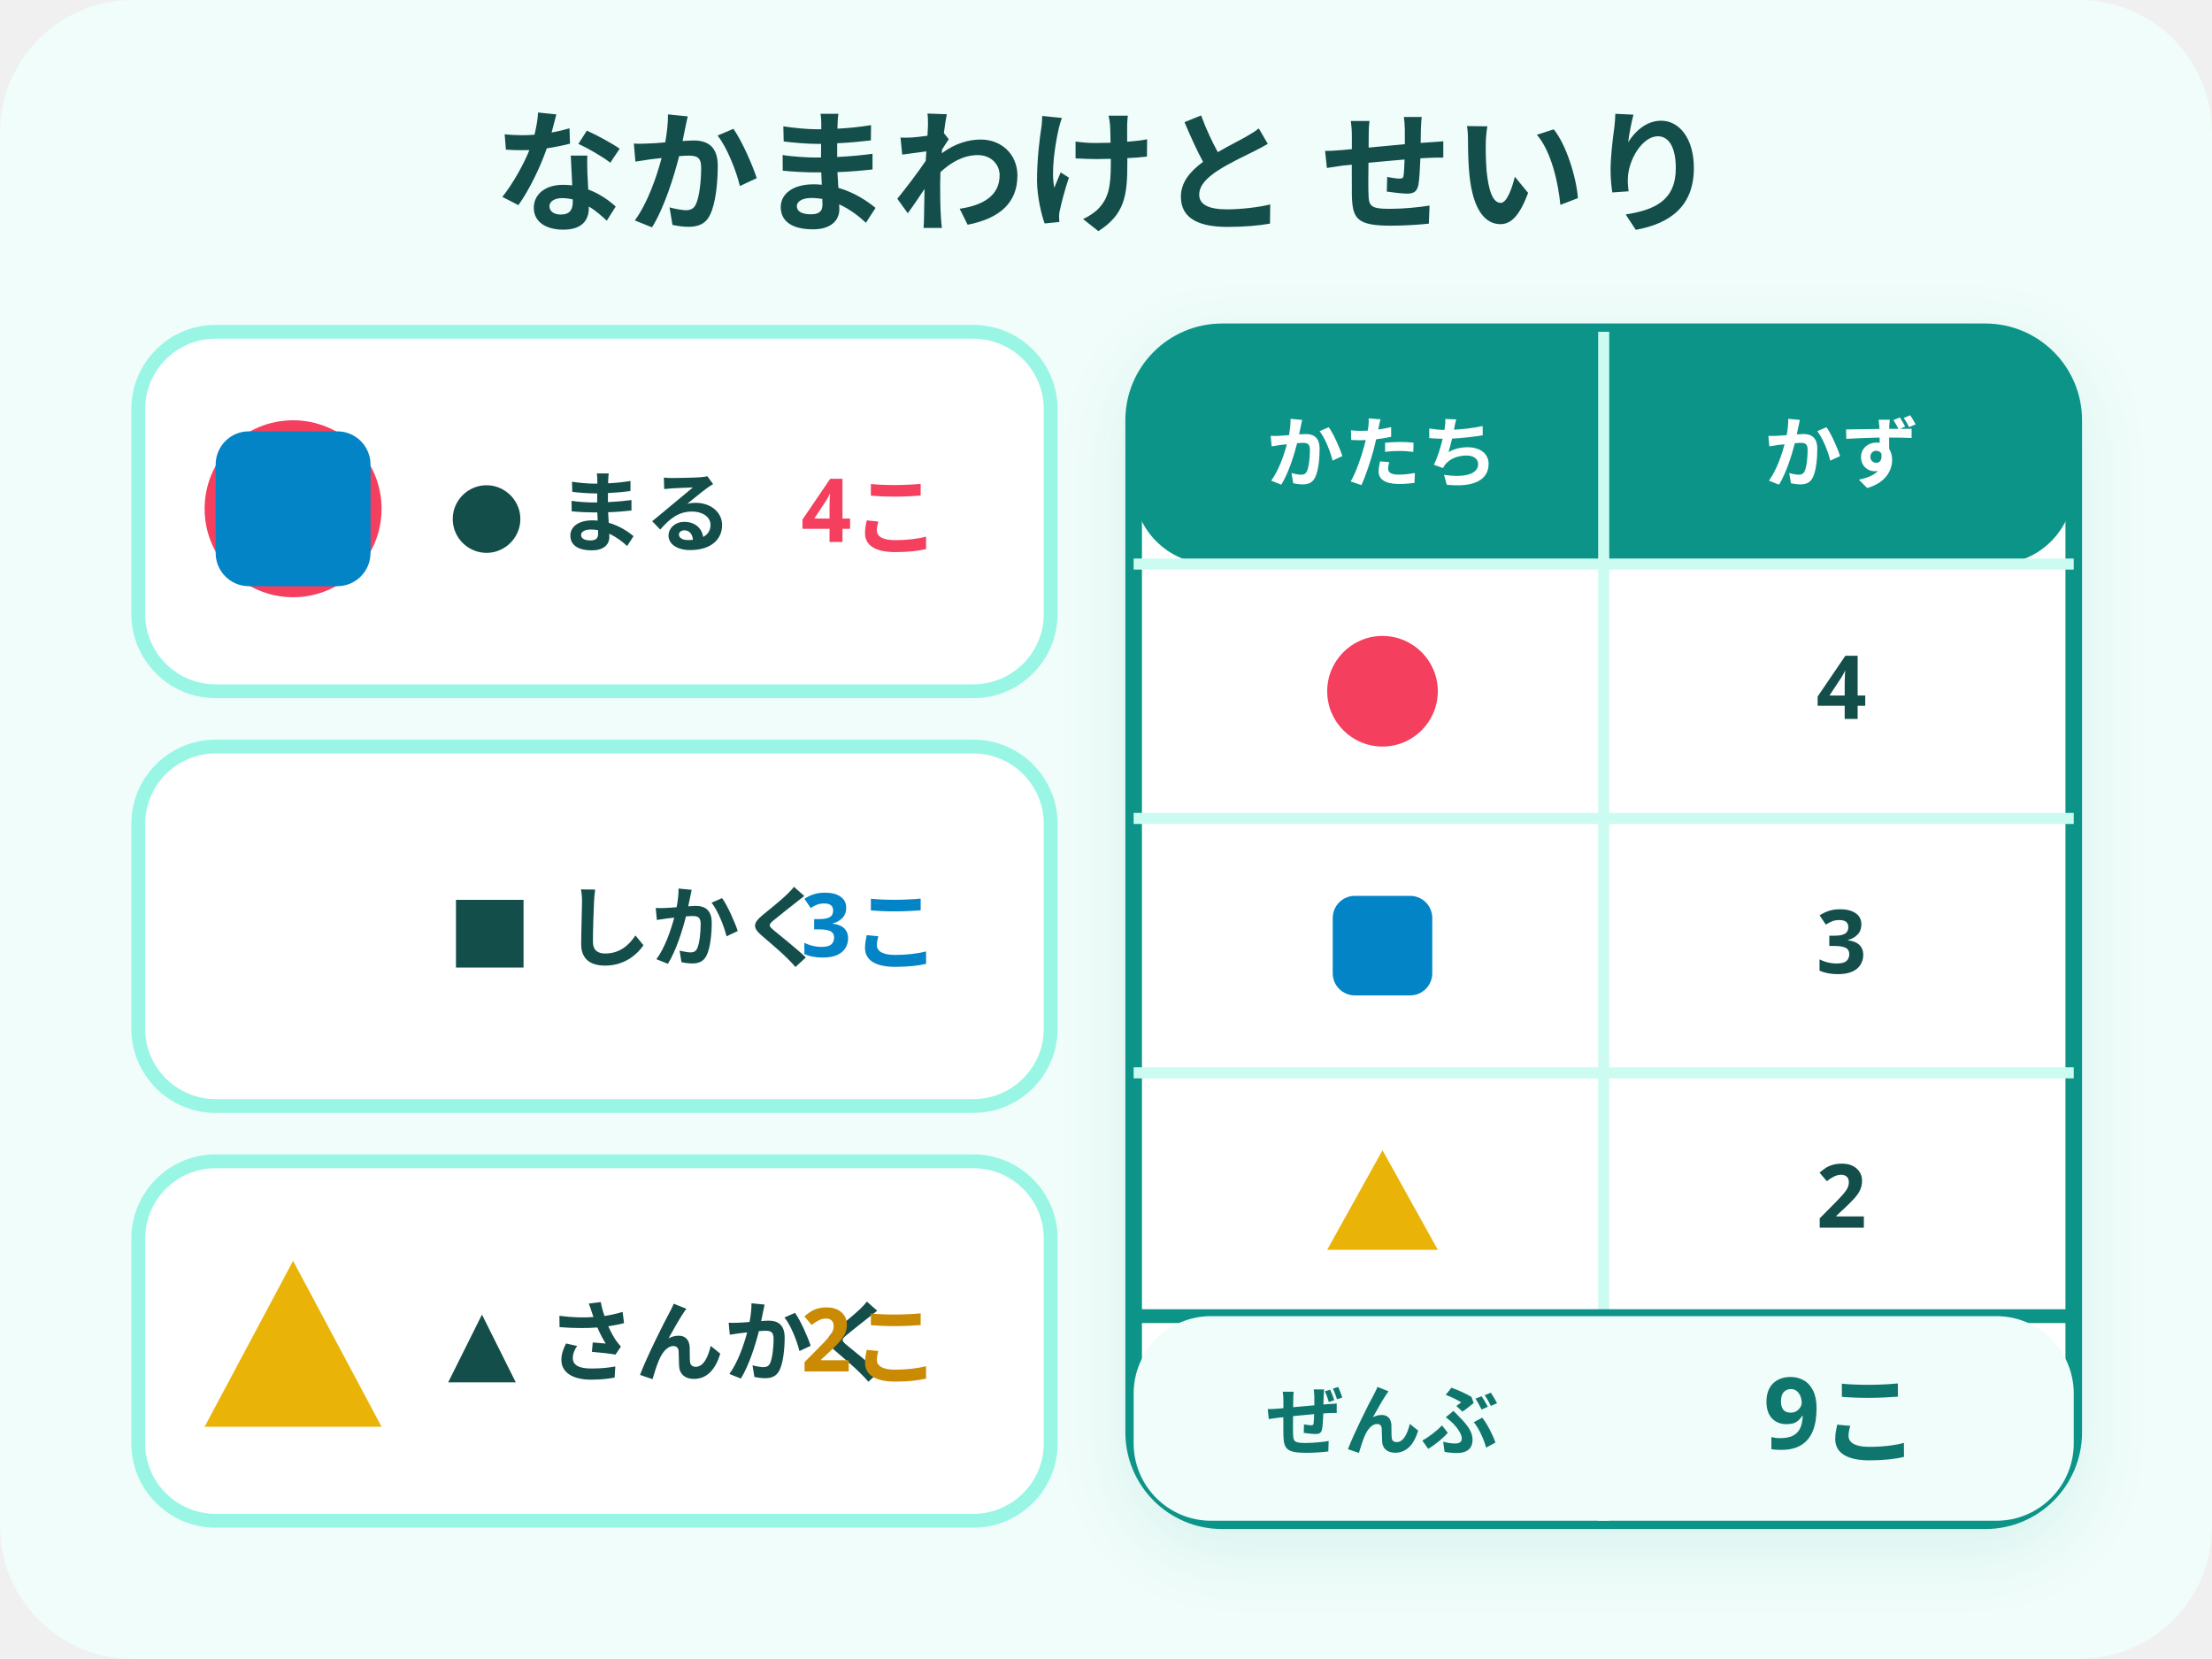
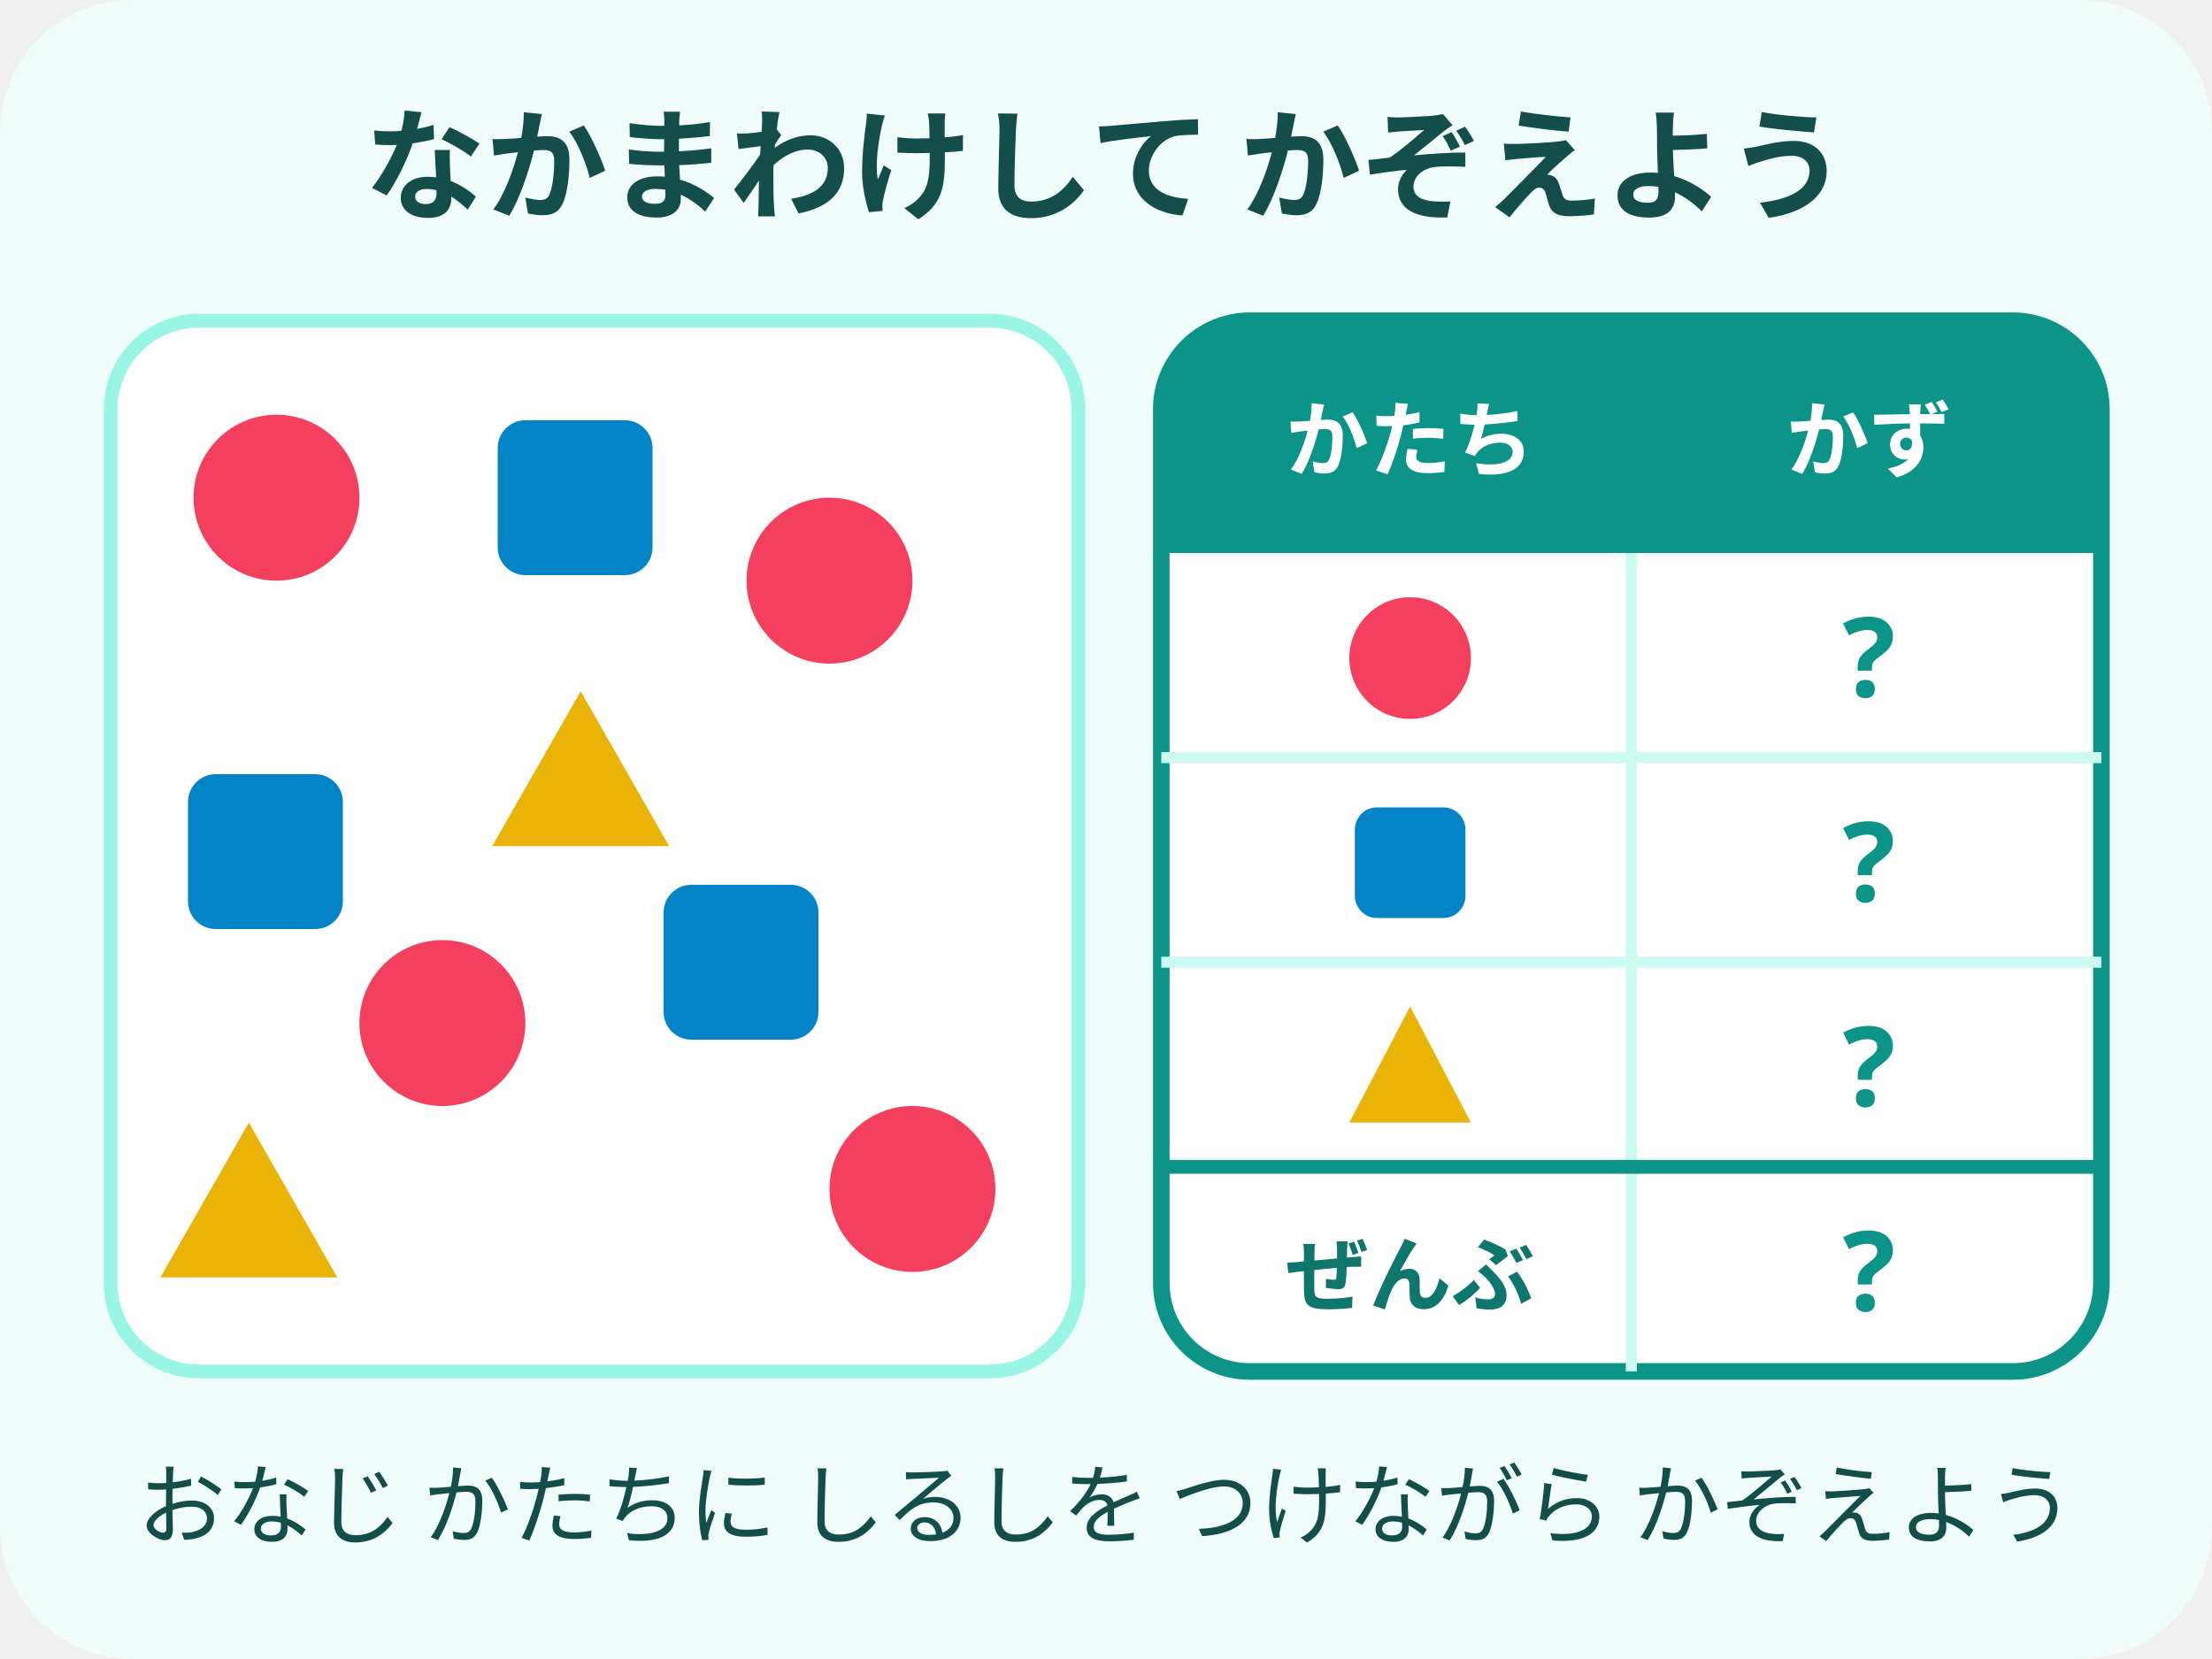
- <svg xmlns="http://www.w3.org/2000/svg" viewBox="0 0 400 300" role="img" aria-label="なかまわけと せいり">
+ <svg xmlns="http://www.w3.org/2000/svg" viewBox="0 0 400 300" role="img" aria-label="なかまわけして かぞえよう">
  <rect width="400" height="300" rx="24" fill="#f0fdfa" />
-   <text x="200" y="40" text-anchor="middle" font-size="24" font-family="sans-serif" font-weight="900" fill="#134e4a">なかまわけと せいり</text>
-   <g transform="translate(25, 60)">
-     <rect x="0" y="0" width="165" height="65" rx="14" fill="#ffffff" stroke="#99f6e4" stroke-width="2.5" />
-     <circle cx="28" cy="32" r="16" fill="#f43f5e" />
-     <text x="56" y="38" font-size="16" font-family="sans-serif" font-weight="800" fill="#134e4a">● まる</text>
-     <text x="145" y="38" text-anchor="end" font-size="16" font-family="sans-serif" font-weight="900" fill="#f43f5e">4こ</text>
-     <rect x="0" y="75" width="165" height="65" rx="14" fill="#ffffff" stroke="#99f6e4" stroke-width="2.5" />
-     <rect x="14" y="18" width="28" height="28" rx="6" fill="#0284c7" />
-     <text x="56" y="113" font-size="16" font-family="sans-serif" font-weight="800" fill="#134e4a">■ しかく</text>
-     <text x="145" y="113" text-anchor="end" font-size="16" font-family="sans-serif" font-weight="900" fill="#0284c7">3こ</text>
-     <rect x="0" y="150" width="165" height="65" rx="14" fill="#ffffff" stroke="#99f6e4" stroke-width="2.5" />
-     <polygon points="28,168 12,198 44,198" fill="#eab308" />
-     <text x="56" y="188" font-size="16" font-family="sans-serif" font-weight="800" fill="#134e4a">▲ さんかく</text>
-     <text x="145" y="188" text-anchor="end" font-size="16" font-family="sans-serif" font-weight="900" fill="#ca8a04">2こ</text>
+   <text x="200" y="38" text-anchor="middle" font-size="22" font-family="sans-serif" font-weight="900" fill="#134e4a">なかまわけして かぞえよう</text>
+   <rect x="20" y="58" width="175" height="190" rx="16" fill="#ffffff" stroke="#99f6e4" stroke-width="2.5" />
+   <g fill="#f43f5e">
+     <circle cx="50" cy="90" r="15" />
+     <circle cx="150" cy="105" r="15" />
+     <circle cx="80" cy="185" r="15" />
+     <circle cx="165" cy="215" r="15" />
  </g>
-   <g transform="translate(205, 60)">
-     <rect x="0" y="0" width="170" height="215" rx="16" fill="#ffffff" stroke="#0d9488" stroke-width="3" filter="drop-shadow(0 4px 6px rgba(13,148,136,0.1))" />
-     <rect x="0" y="0" width="170" height="42" rx="14" fill="#0d9488" />
-     <text x="45" y="27" text-anchor="middle" font-size="14" font-family="sans-serif" font-weight="800" fill="#ffffff">かたち</text>
-     <line x1="85" y1="0" x2="85" y2="215" stroke="#ccfbf1" stroke-width="2" />
-     <text x="128" y="27" text-anchor="middle" font-size="14" font-family="sans-serif" font-weight="800" fill="#ffffff">かず</text>
-     <line x1="0" y1="42" x2="170" y2="42" stroke="#ccfbf1" stroke-width="2" />
-     <circle cx="45" cy="65" r="10" fill="#f43f5e" />
-     <text x="128" y="70" text-anchor="middle" font-size="16" font-family="sans-serif" font-weight="900" fill="#134e4a">4</text>
-     <line x1="0" y1="88" x2="170" y2="88" stroke="#ccfbf1" stroke-width="2" />
-     <rect x="36" y="102" width="18" height="18" rx="4" fill="#0284c7" />
-     <text x="128" y="116" text-anchor="middle" font-size="16" font-family="sans-serif" font-weight="900" fill="#134e4a">3</text>
-     <line x1="0" y1="134" x2="170" y2="134" stroke="#ccfbf1" stroke-width="2" />
-     <polygon points="45,148 35,166 55,166" fill="#eab308" />
-     <text x="128" y="162" text-anchor="middle" font-size="16" font-family="sans-serif" font-weight="900" fill="#134e4a">2</text>
-     <line x1="0" y1="178" x2="170" y2="178" stroke="#0d9488" stroke-width="2.5" />
-     <rect x="0" y="178" width="170" height="37" rx="14" fill="#f0fdfa" />
-     <text x="45" y="202" text-anchor="middle" font-size="14" font-family="sans-serif" font-weight="900" fill="#0f766e">ぜんぶ</text>
-     <text x="128" y="202" text-anchor="middle" font-size="18" font-family="sans-serif" font-weight="900" fill="#0f766e">9こ</text>
+   <g fill="#0284c7">
+     <rect x="90" y="76" width="28" height="28" rx="5" />
+     <rect x="34" y="140" width="28" height="28" rx="5" />
+     <rect x="120" y="160" width="28" height="28" rx="5" />
  </g>
+   <g fill="#eab308">
+     <polygon points="105,125 89,153 121,153" />
+     <polygon points="45,203 29,231 61,231" />
+   </g>
+   <g transform="translate(210, 58)">
+     <rect x="0" y="0" width="170" height="190" rx="16" fill="#ffffff" stroke="#0d9488" stroke-width="3" />
+     <path d="M0 16a16 16 0 0 1 16-16h138a16 16 0 0 1 16 16v26H0Z" fill="#0d9488" />
+     <text x="45" y="27" text-anchor="middle" font-size="15" font-family="sans-serif" font-weight="800" fill="#ffffff">かたち</text>
+     <text x="128" y="27" text-anchor="middle" font-size="15" font-family="sans-serif" font-weight="800" fill="#ffffff">かず</text>
+     <line x1="85" y1="42" x2="85" y2="190" stroke="#ccfbf1" stroke-width="2" />
+     <line x1="0" y1="79" x2="170" y2="79" stroke="#ccfbf1" stroke-width="2" />
+     <line x1="0" y1="116" x2="170" y2="116" stroke="#ccfbf1" stroke-width="2" />
+     <line x1="0" y1="153" x2="170" y2="153" stroke="#0d9488" stroke-width="2.5" />
+     <circle cx="45" cy="61" r="11" fill="#f43f5e" />
+     <rect x="35" y="88" width="20" height="20" rx="4" fill="#0284c7" />
+     <polygon points="45,124 34,145 56,145" fill="#eab308" />
+     <g font-size="20" font-family="sans-serif" font-weight="900" fill="#0d9488" text-anchor="middle">
+       <text x="128" y="68">?</text>
+       <text x="128" y="105">?</text>
+       <text x="128" y="142">?</text>
+     </g>
+     <text x="45" y="178" text-anchor="middle" font-size="15" font-family="sans-serif" font-weight="900" fill="#0f766e">ぜんぶ</text>
+     <text x="128" y="179" text-anchor="middle" font-size="20" font-family="sans-serif" font-weight="900" fill="#0d9488">?</text>
+   </g>
+   <text x="200" y="278" text-anchor="middle" font-size="16" font-family="sans-serif" fill="#134e4a">おなじ かたちに しるしを つけながら かぞえよう</text>
</svg>
